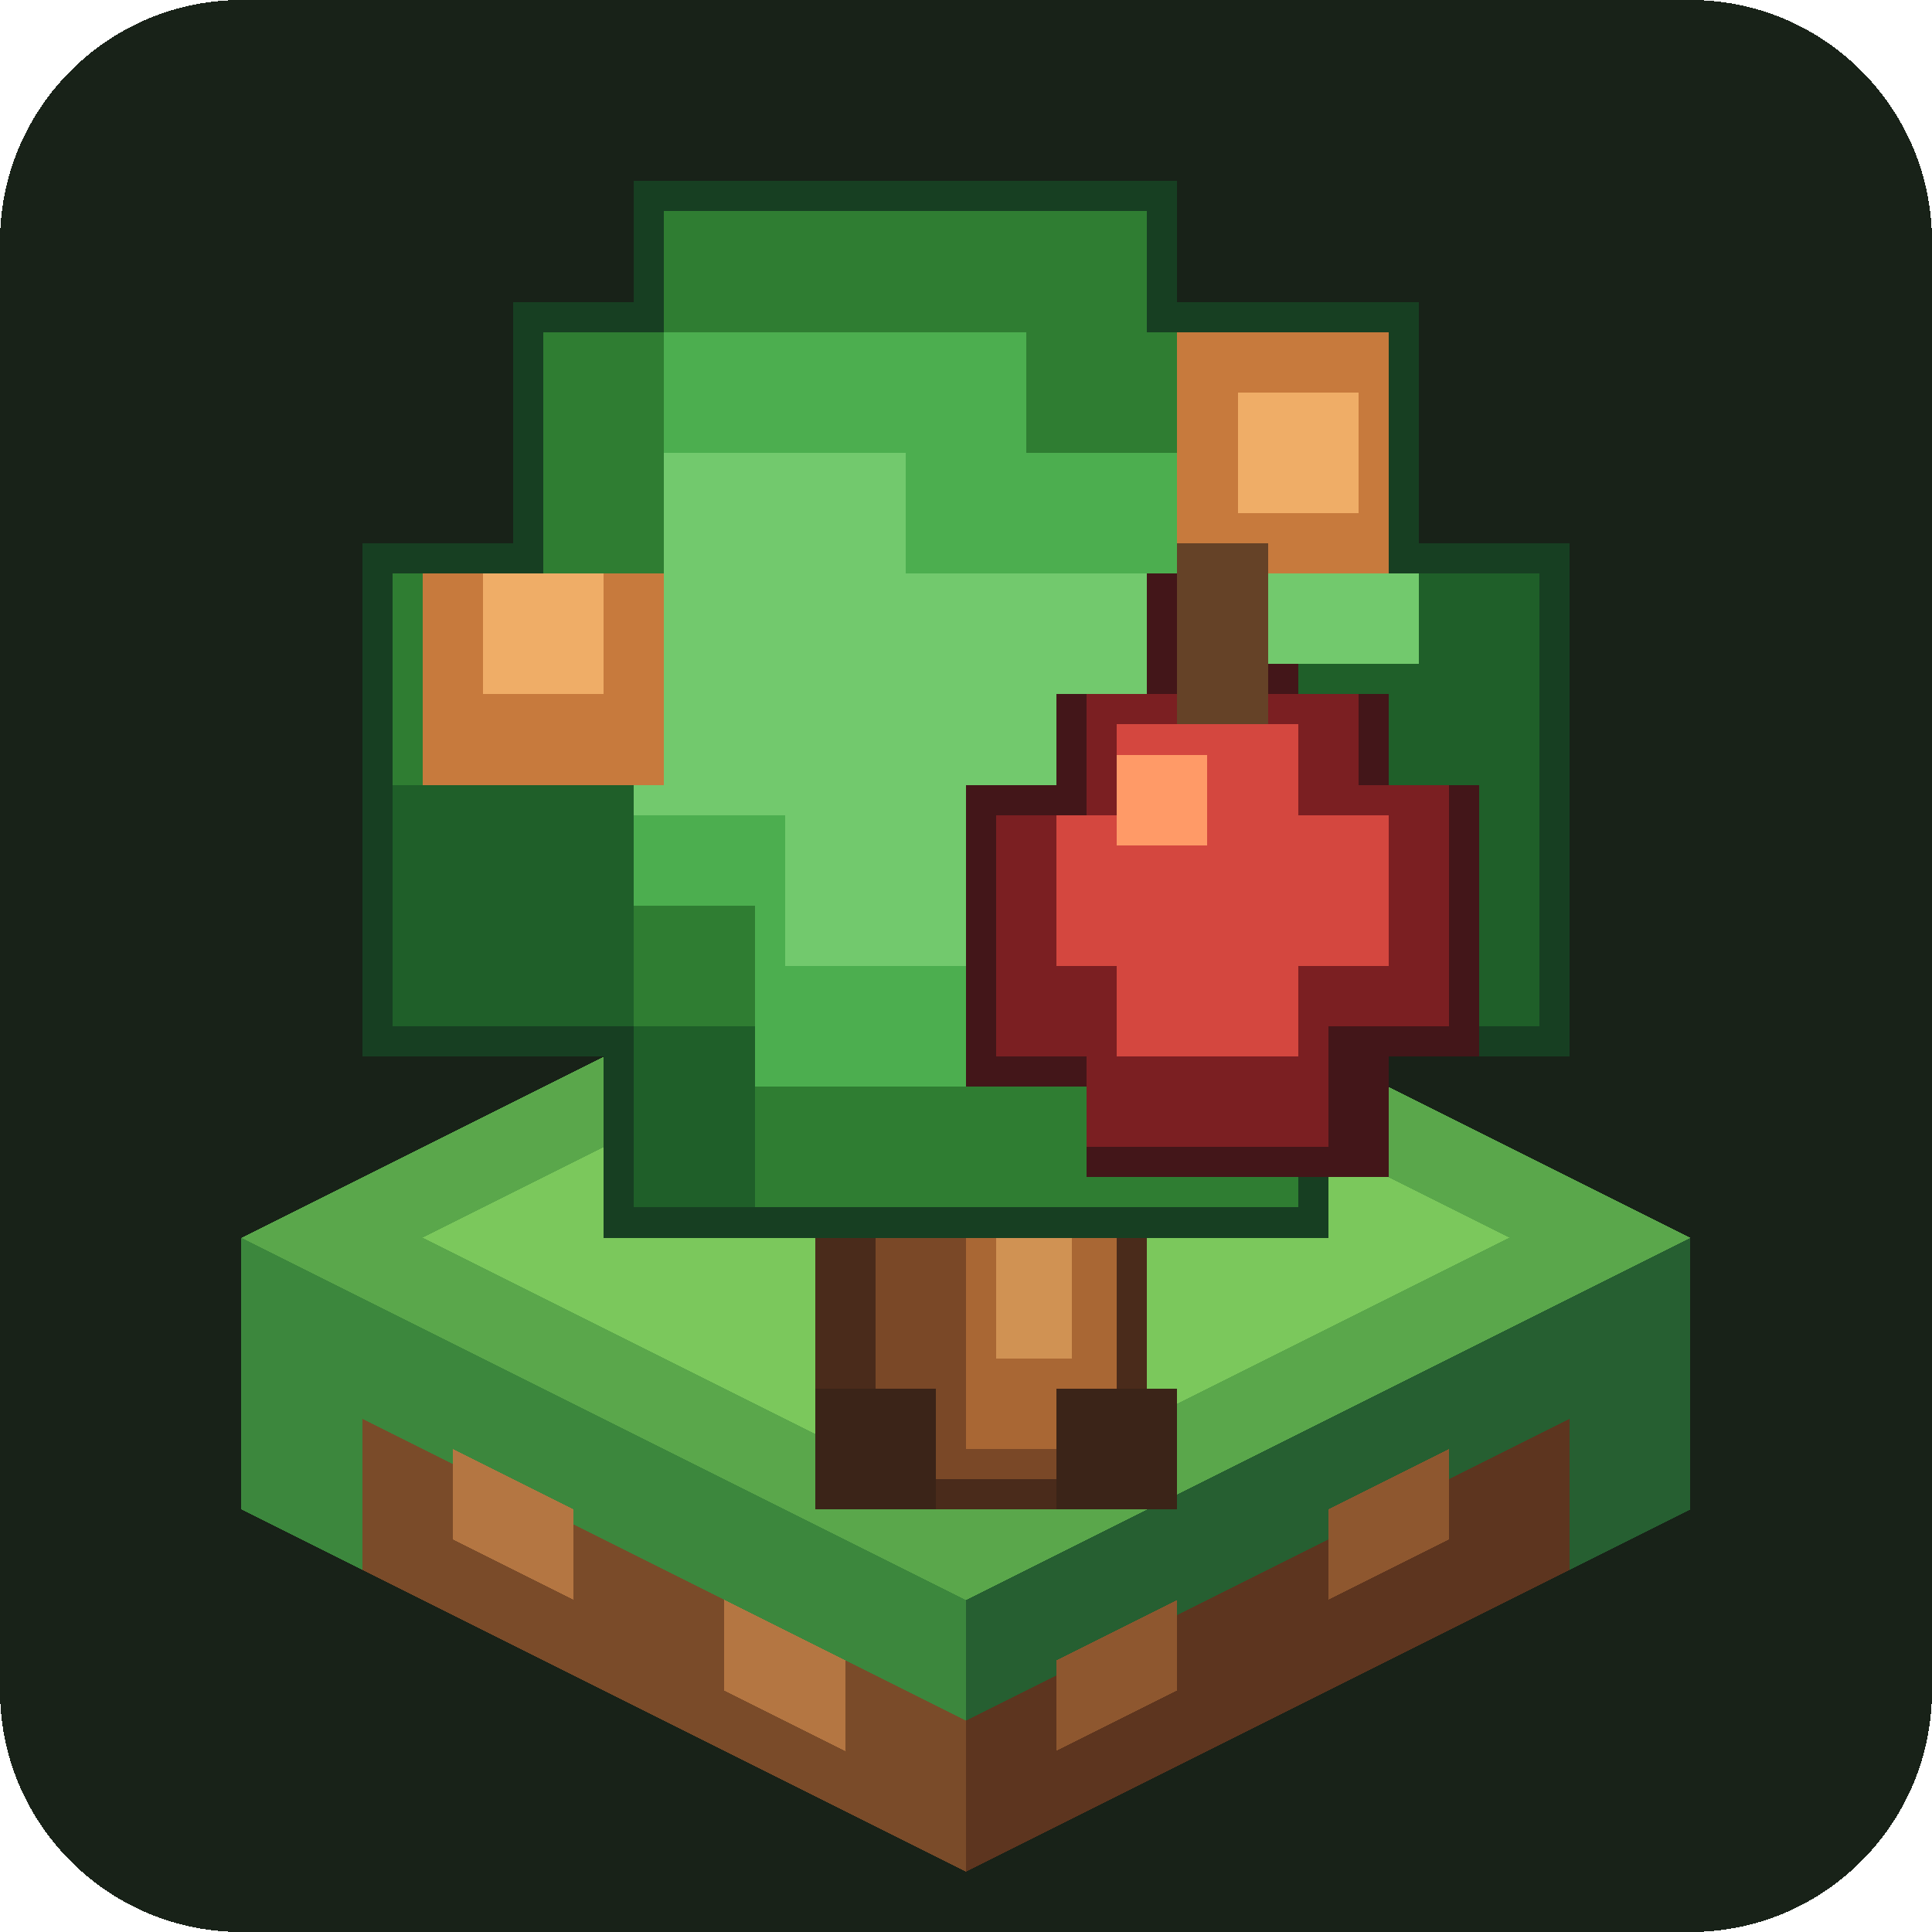
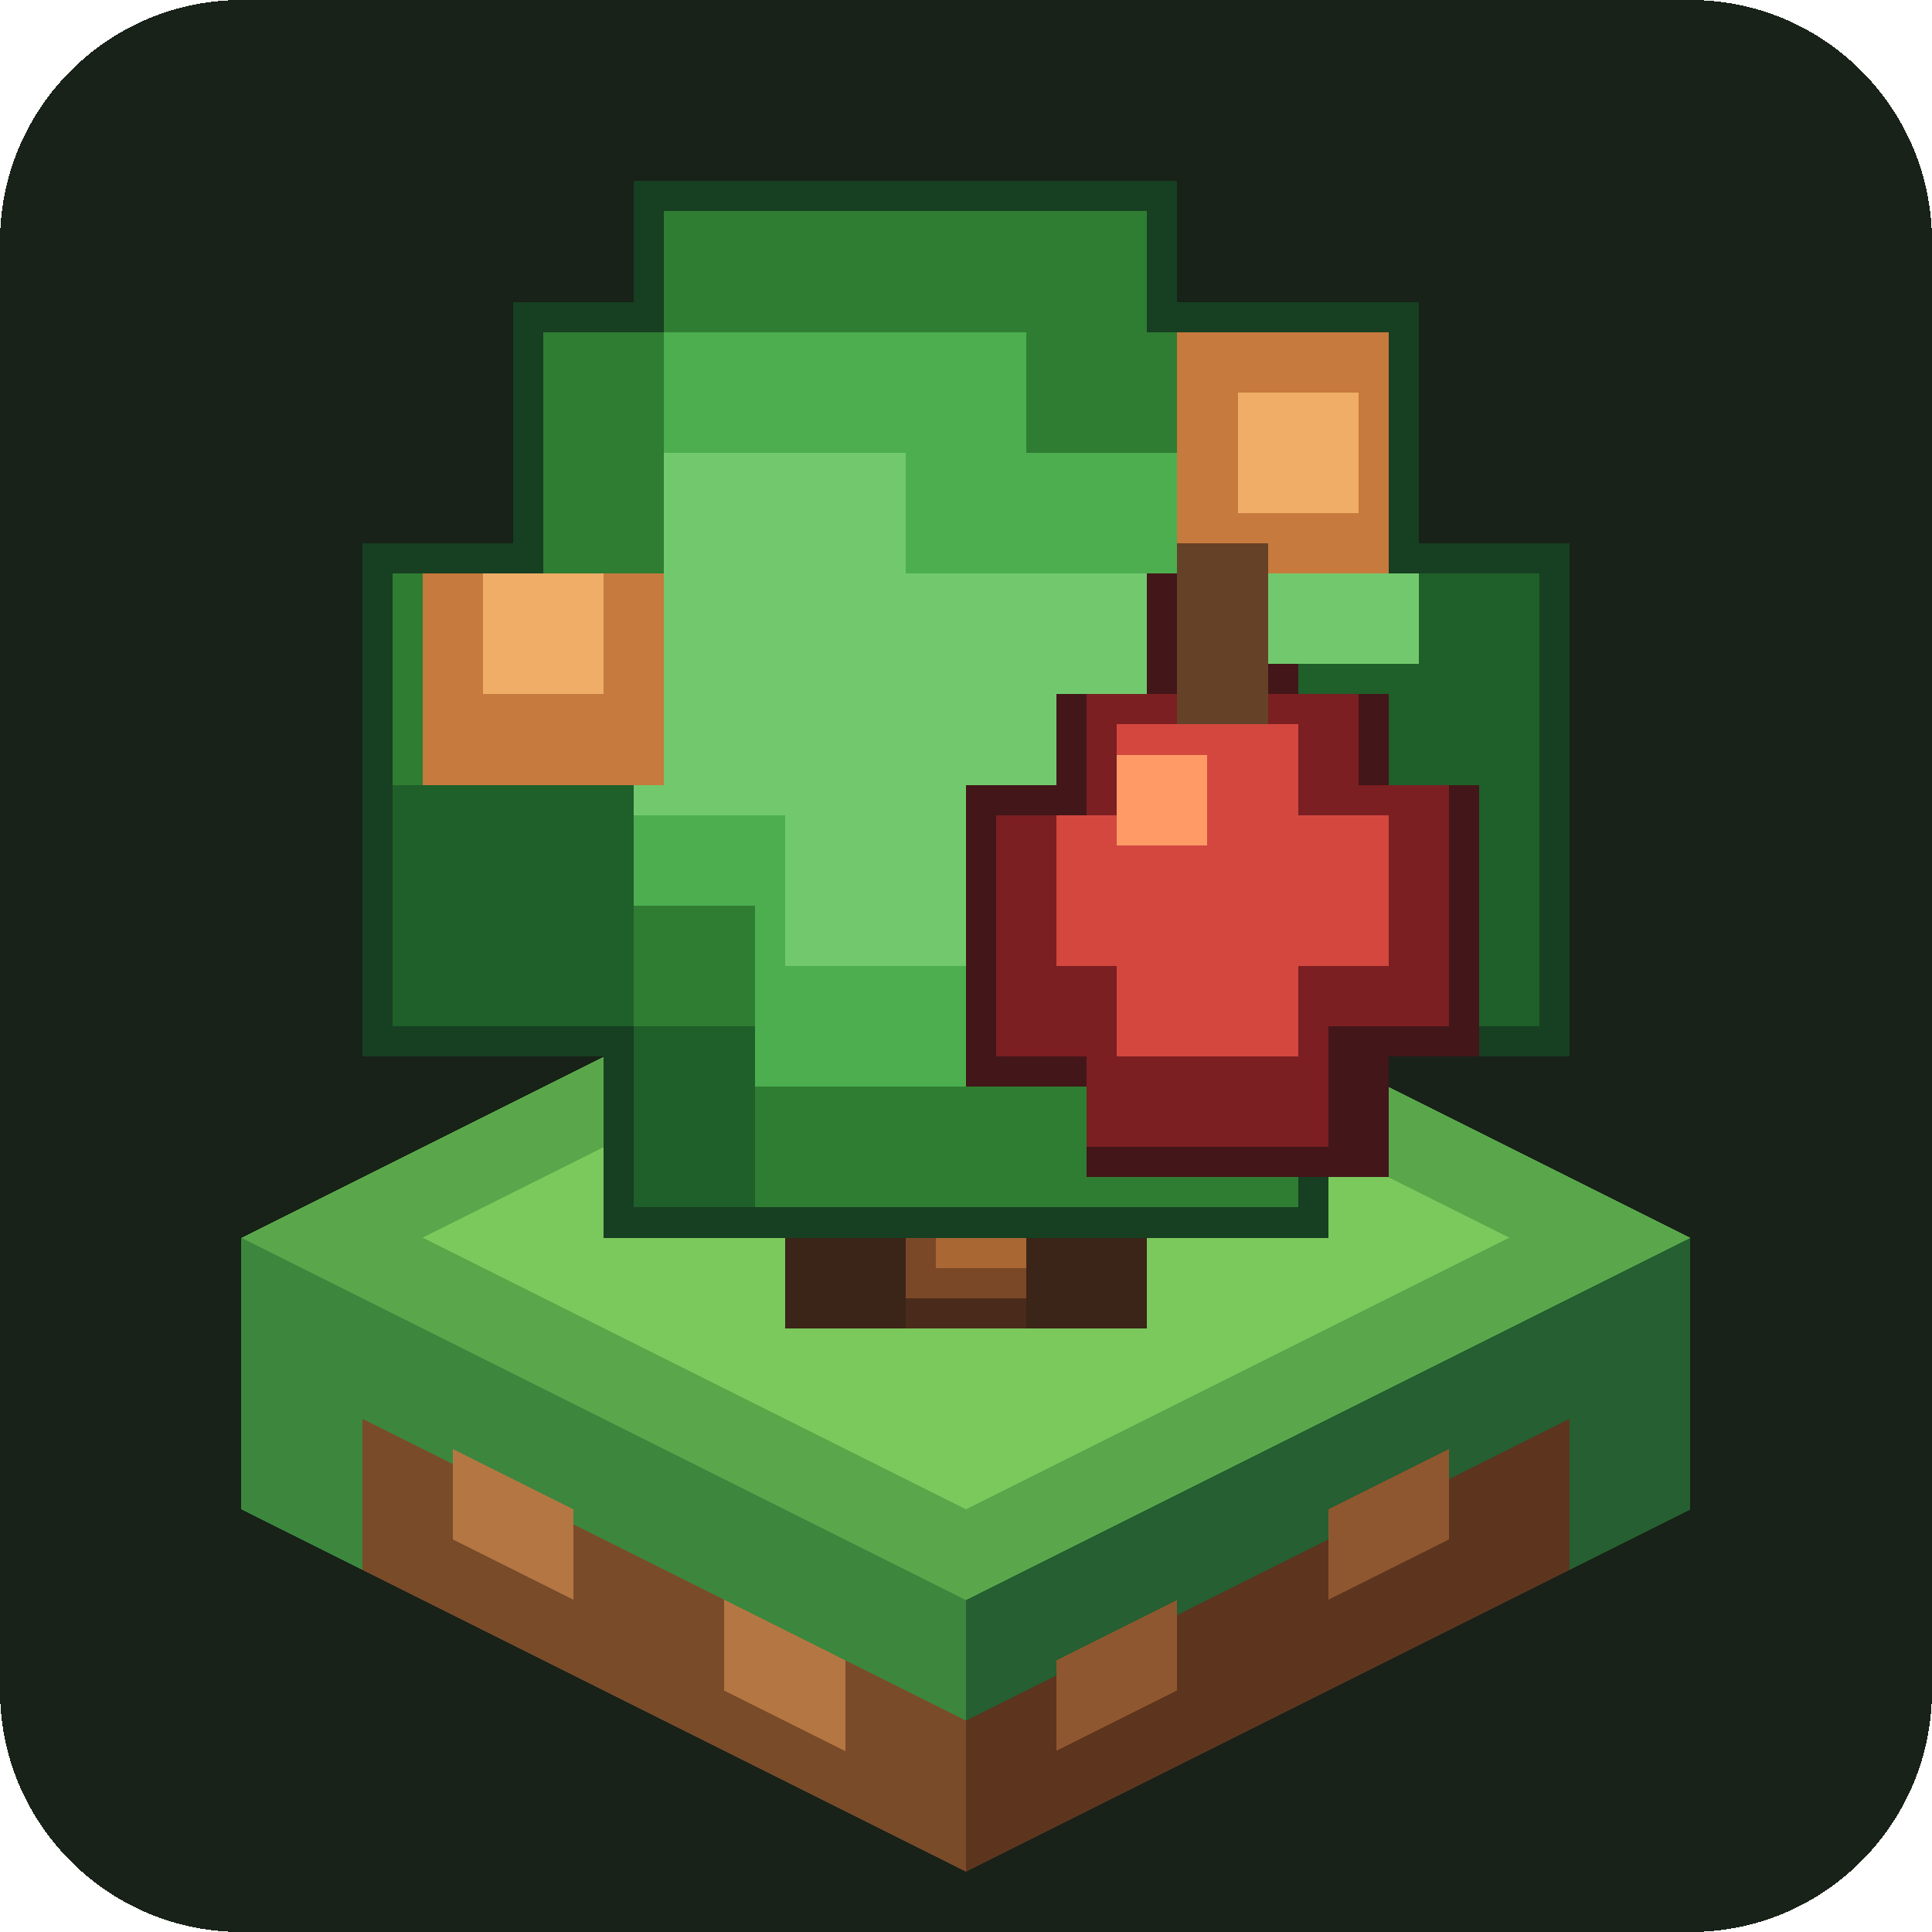
<svg xmlns="http://www.w3.org/2000/svg" viewBox="0 0 128 128" shape-rendering="crispEdges">
  <rect width="128" height="128" fill="#182218" rx="16" />
  <path fill="#5aa74b" d="M16 82l48-24 48 24-48 24z" />
  <path fill="#7bc85c" d="M28 82l36-18 36 18-36 18z" />
  <path fill="#3c873d" d="M16 82l48 24v18L16 100z" />
  <path fill="#265f31" d="M112 82l-48 24v18l48-24z" />
  <path fill="#7a4b29" d="M24 94l40 20v10l-40-20z" />
  <path fill="#5d351f" d="M104 94l-40 20v10l40-20z" />
  <path fill="#b47642" d="M30 96l8 4v6l-8-4zm18 10l8 4v6l-8-4z" />
  <path fill="#8e572f" d="M96 96l-8 4v6l8-4zm-18 10l-8 4v6l8-4z" />
-   <path fill="#4a2b1b" d="M54 58h22v42H54z" />
-   <path fill="#7a4827" d="M58 60h16v38H58z" />
-   <path fill="#a96734" d="M64 62h10v34H64z" />
-   <path fill="#d09253" d="M66 66h5v24h-5z" />
-   <path fill="#3b2418" d="M54 92h8v8h-8zm16 0h8v8h-8z" />
+   <path fill="#4a2b1b" d="M52 52h24v36H52z" />
+   <path fill="#7a4827" d="M56 54h16v32H56z" />
+   <path fill="#a96734" d="M62 56h10v28H62z" />
+   <path fill="#d09253" d="M64 60h5v20h-5z" />
+   <path fill="#3b2418" d="M52 82h8v6h-8zm16 0h8v6h-8z" />
  <path fill="#173f22" d="M42 12h36v8h16v16h10v34H88v12H40V70H24V36h10V20h8z" />
  <path fill="#2f7d32" d="M44 14h32v8h16v16h10v30H86v12H42V68H26V38h10V22h8z" />
  <path fill="#4cae4f" d="M44 22h24v8h16v16h10v14H78v12H50V60H34V46h10z" />
  <path fill="#72c96d" d="M44 30h16v8h16v8h8v8H68v10H52V54H42v-8h2z" />
  <path fill="#1f5f29" d="M26 52h16v16h8v12h-8V68H26zm60-14h16v30H86V58H76V46h10z" />
  <path fill="#c77a3d" d="M28 38h16v14H28zm50-16h14v16H78z" />
  <path fill="#efad67" d="M32 38h8v8h-8zm50-12h8v8h-8z" />
  <path fill="#431619" d="M76 38h10v8h6v6h6v18h-6v8H72v-6h-8V52h6v-6h6z" />
  <path fill="#7b1f22" d="M72 46h18v6h6v16h-8v8H72v-6h-6V54h6z" />
  <path fill="#d4473f" d="M74 48h12v6h6v10h-6v6H74v-6h-4V54h4z" />
  <path fill="#ff9a67" d="M74 50h6v6h-6z" />
  <path fill="#654227" d="M78 36h6v12h-6z" />
  <path fill="#72c96d" d="M84 38h10v6H84z" />
</svg>
